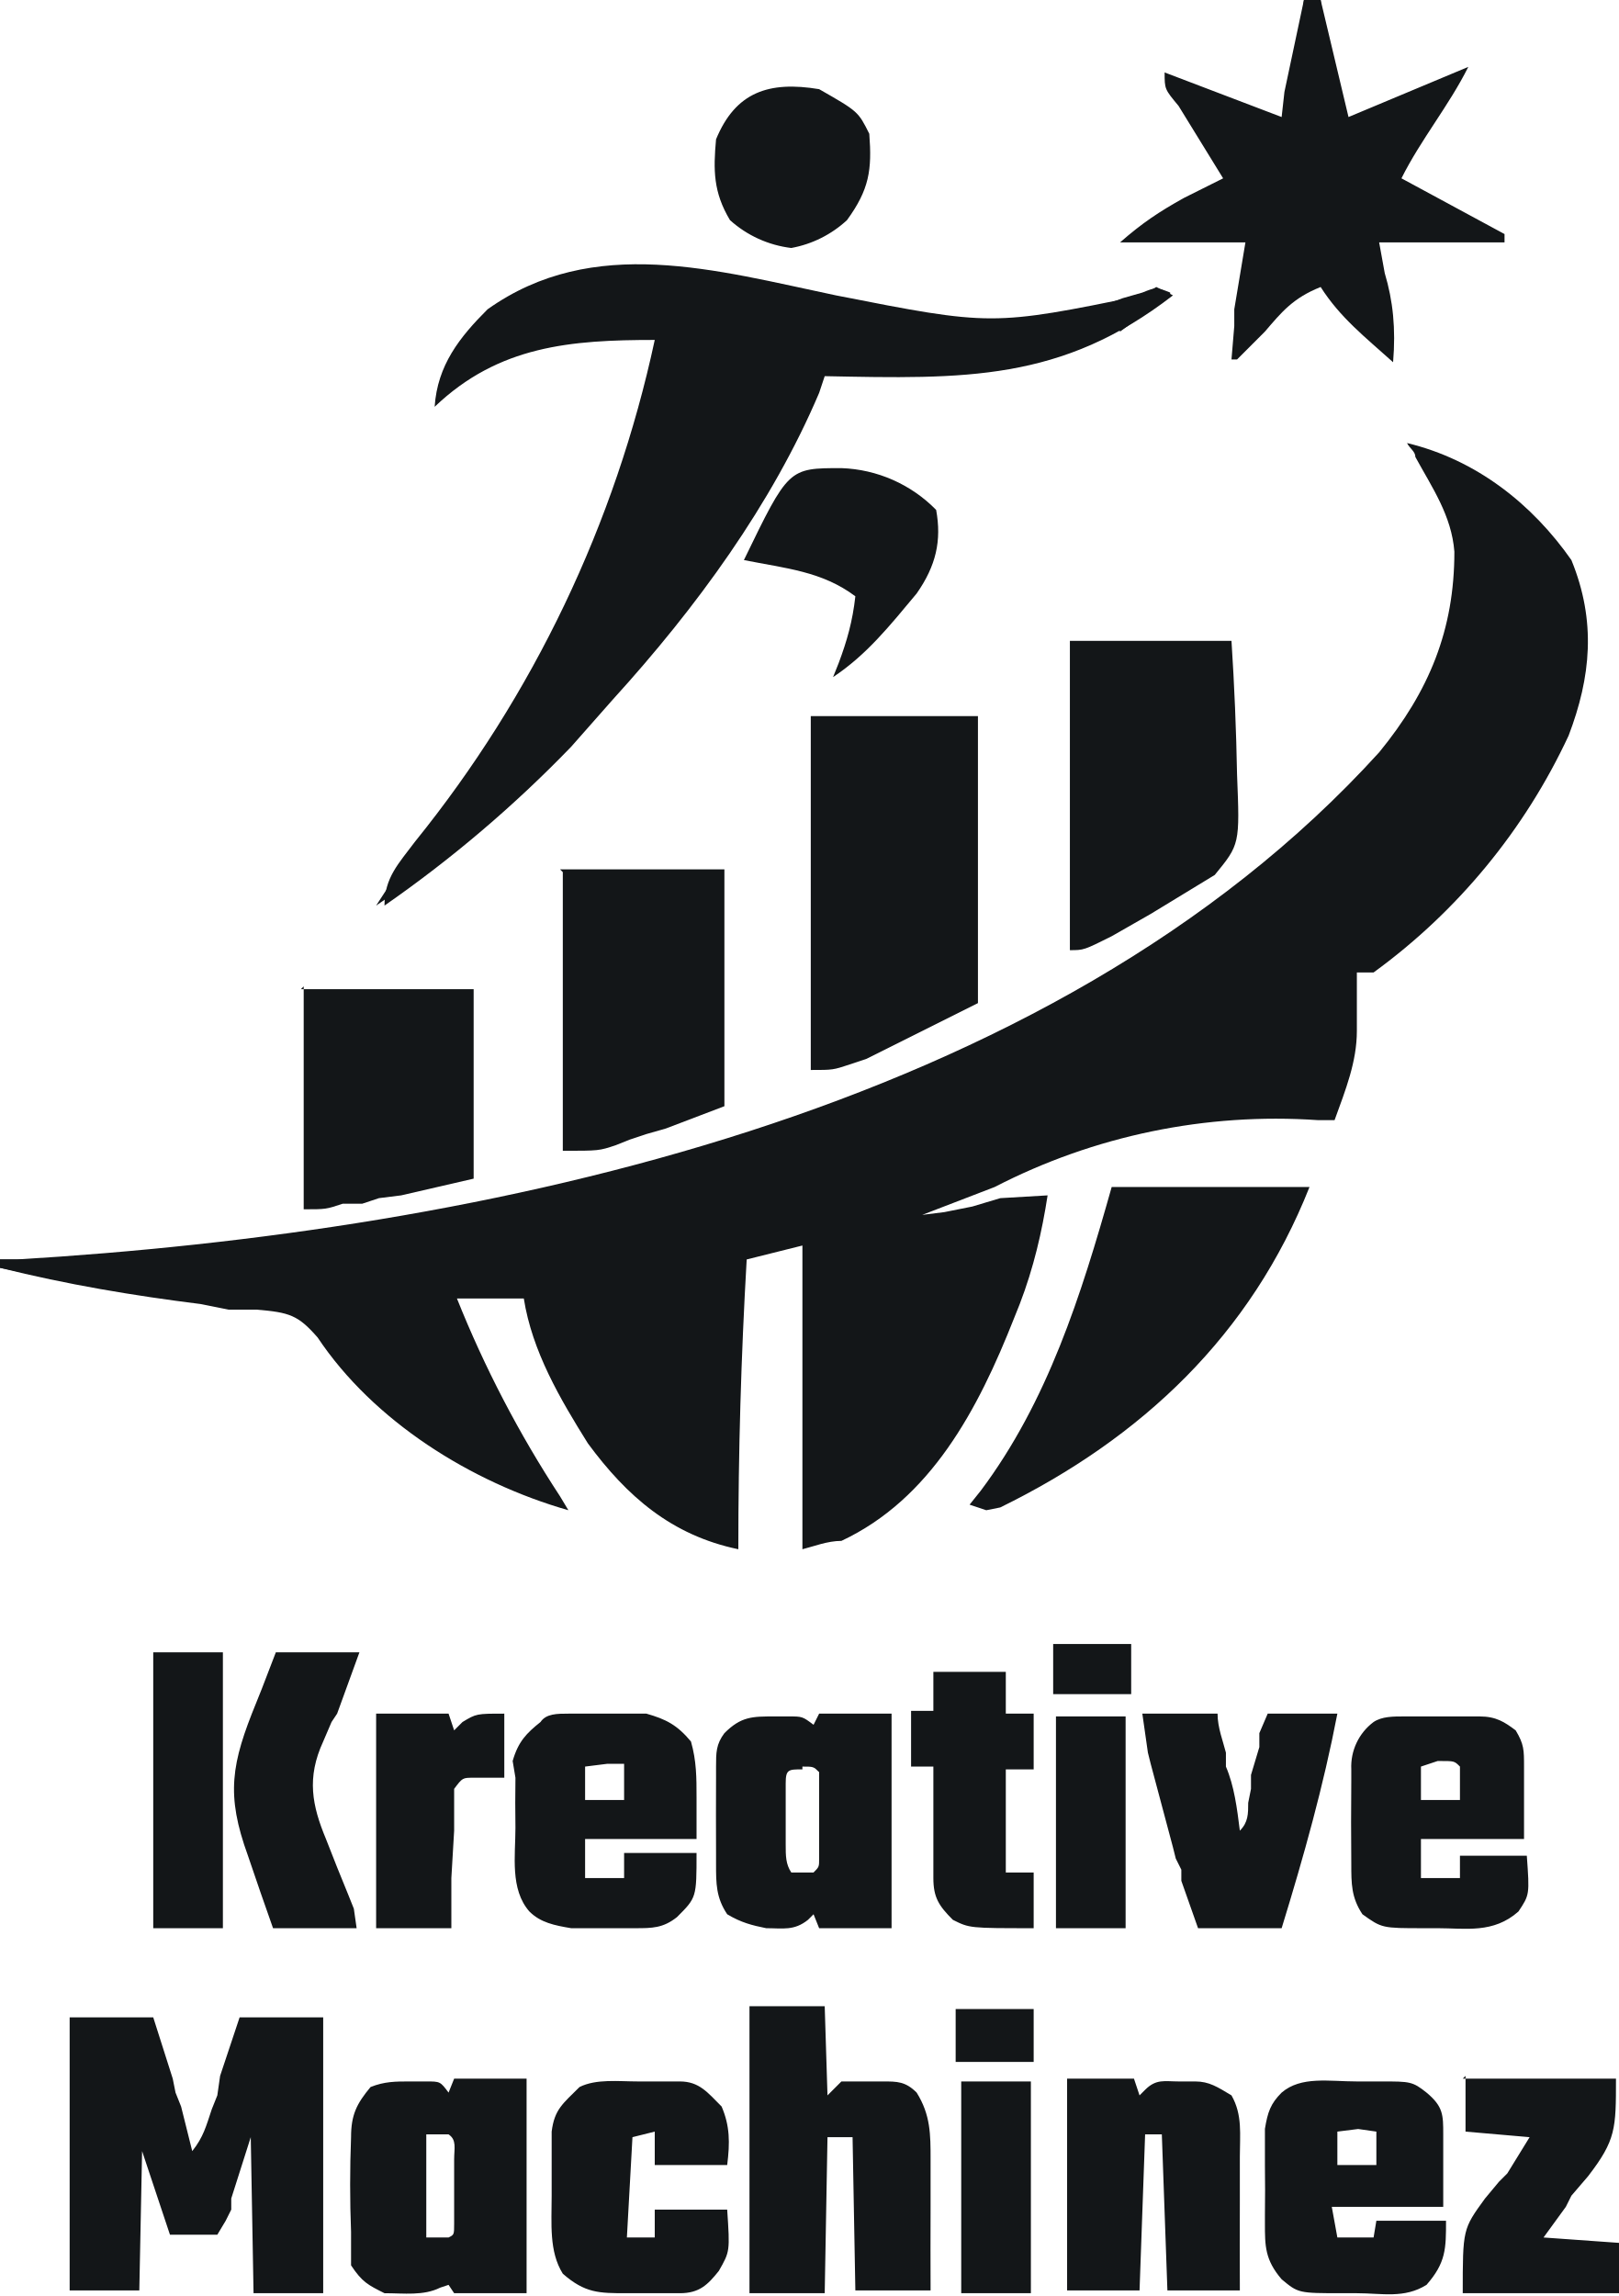
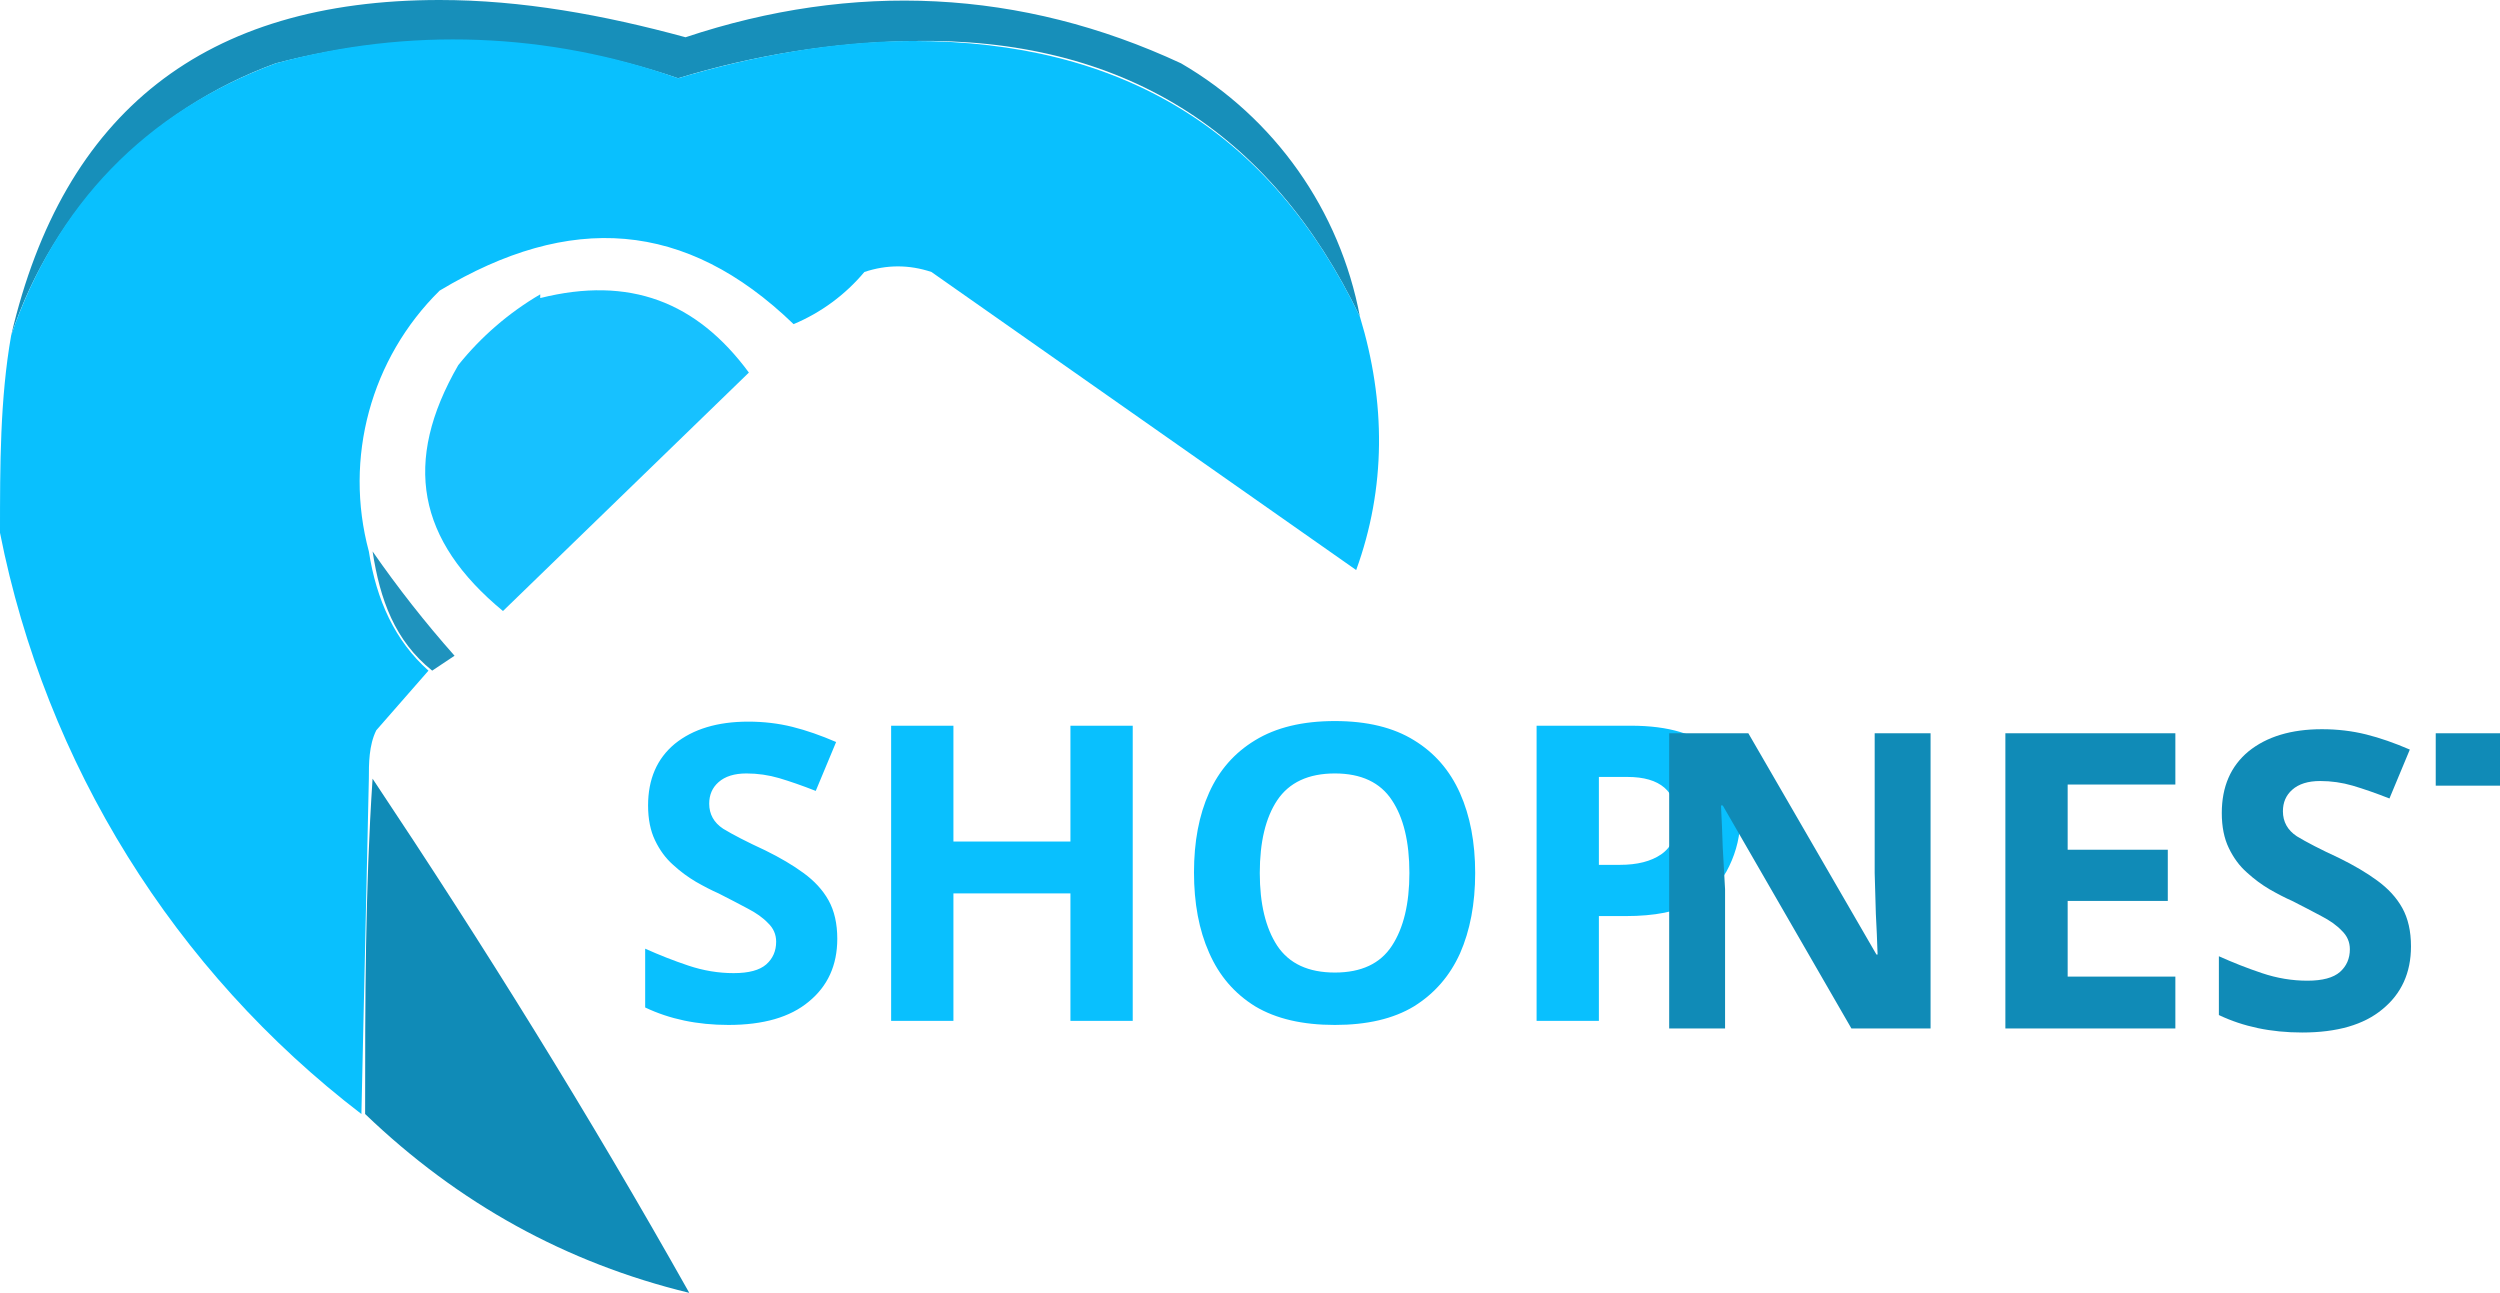
- <svg xmlns="http://www.w3.org/2000/svg" xml:space="preserve" viewBox="0 0 58.1 82.4">
-   <g fill="#131618" style="mix-blend-mode:normal">
-     <path d="M2.5 72.4h3l.7 2.2.1.5.2.5.1.4.3 1.2c.4-.5.5-.9.7-1.5l.2-.5.1-.7.2-.6.5-1.5h3v9.9H9.1L9 76.7l-.7 2.2v.4l-.2.4-.3.5H6.1l-1-3-.1 5H2.5v-9.8zM27 72h2.6l.1 3.2.5-.5h1.5c.5 0 .8 0 1.2.4.5.8.5 1.5.5 2.4v1.7a385 385 0 0 0 0 3h-2.7l-.1-5.5h-.9l-.1 5.6h-2.7V72zm-10.7 2.6-.2.5c-.3-.4-.3-.4-.8-.4h-.6c-.5 0-.9 0-1.4.2-.5.6-.7 1-.7 1.8a44 44 0 0 0 0 3.4v1.2c.4.6.6.7 1.2 1 .7 0 1.4.1 2-.2l.3-.1.2.3h2.6v-7.7zm-1 2h.8c.3.2.2.5.2.9v2.3c0 .4 0 .4-.2.5h-.8zm34.4-1.9h-1c-1 0-2-.2-2.7.4-.4.4-.5.7-.6 1.3v1.3a66.6 66.6 0 0 1 0 1.8v.3c0 .8 0 1.3.6 2 .6.5.6.5 2.2.5h.5c.9 0 1.7.2 2.5-.3.7-.8.7-1.3.7-2.3h-2.5l-.1.6H48l-.2-1.1h4v-2.6c0-.7 0-1-.6-1.5-.5-.4-.6-.4-1.6-.4zm-1 1.7.7.1v1.2H48v-1.2l.8-.1zm-10.4-1.8h2.4l.2.6.2-.2c.4-.4.7-.3 1.2-.3h.6c.5 0 .8.2 1.3.5.4.7.3 1.4.3 2.2V79a450.7 450.7 0 0 0 0 3.2h-2.6l-.2-5.6h-.6l-.2 5.6h-2.6v-7.7zm-15.4.1h1.5c.7 0 1 .4 1.5.9.3.7.3 1.3.2 2.1h-2.6v-1.2l-.8.2-.2 3.6h1v-1h2.6c.1 1.5.1 1.5-.3 2.2-.4.5-.7.8-1.4.8h-1.9c-1 0-1.5 0-2.3-.7-.5-.8-.4-1.8-.4-2.8v-2.3c.1-.8.4-1 1-1.6.6-.3 1.4-.2 2.1-.2zm29.6-.1H58c0 1.8 0 2.2-1 3.5l-.6.7-.2.4-.8 1.1 2.8.2v1.8h-5.7c0-2.3 0-2.3.8-3.4l.5-.6.3-.3.8-1.3-2.3-.2v-2zm-18 .1H37v7.6h-2.5v-7.6zm-.2-2.6h2.8V74h-2.8v-1.8zm-4.9-10.6-.2.4c-.4-.3-.4-.3-.9-.3h-.5c-.8 0-1.2 0-1.8.6-.3.4-.3.7-.3 1.2v.4a318.9 318.9 0 0 0 0 2.7v.4c0 .7 0 1.2.4 1.8.5.3.9.4 1.4.5.6 0 1 .1 1.5-.3l.2-.2.2.5H32v-7.7Zm-.6 1.9c.4 0 .4 0 .6.2v3.1c0 .3 0 .3-.2.5h-.8c-.2-.3-.2-.6-.2-1V64c0-.5.1-.5.6-.5zm-8.4-1.9c-.4 0-.8 0-1 .3-.5.4-.8.7-1 1.4l.1.6a59.4 59.4 0 0 0 0 1.8c0 1-.2 2.2.5 3 .4.4.9.5 1.5.6h2.3c.6 0 1 0 1.5-.4.7-.7.7-.7.7-2.3h-2.6v.9H21V66h4v-1.5c0-.7 0-1.3-.2-2-.5-.6-.9-.8-1.6-1h-2.8zm1.4 1.8h.6v1.3H21v-1.2l.8-.1zm28.6-1.7c-.4 0-.8 0-1.1.2a2 2 0 0 0-.8 1.7v.4a150.3 150.3 0 0 0 0 3c0 .7 0 1.2.4 1.8.7.5.7.5 2.2.5h.5c1 0 2 .2 2.9-.6.4-.6.4-.6.3-2h-2.4v.8H51V66h3.7v-2.6c0-.6 0-.8-.3-1.3-.4-.3-.7-.5-1.3-.5h-2.8zm1.3 1.6c.5 0 .5 0 .7.2v1.2H51v-1.2l.6-.2zM41 61.5h2.7c0 .5.2 1 .3 1.4v.5c.3.7.4 1.5.5 2.3.3-.3.3-.6.3-1l.1-.5v-.5l.3-1v-.5l.3-.7H48c-.5 2.6-1.2 5.1-2 7.7h-3l-.6-1.7v-.4l-.2-.4-.1-.4a756.2 756.2 0 0 1-.8-3l-.1-.4-.2-1.4zM33.5 60h2.6v1.5h1v2h-1v3.7h1v2c-2.3 0-2.3 0-2.9-.3-.5-.5-.7-.8-.7-1.5v-4h-.8v-2h.8V60zm-23.6-.7h3l-.8 2.2-.2.3-.3.7c-.6 1.3-.4 2.3.1 3.5a99.5 99.5 0 0 0 .8 2l.2.5.1.7h-3a185.9 185.9 0 0 1-.9-2.6c-.8-2.2-.6-3.3.3-5.5l.2-.5.5-1.3zm-4.4 0H8v9.9H5.5v-9.9zm8 2.2h2.6l.2.6.3-.3c.5-.3.5-.3 1.5-.3v2.3H17c-.4 0-.4 0-.7.4v1.5a162.5 162.5 0 0 0-.1 1.7v1.8h-2.7v-7.7zm24.5.1h2.4v7.6h-2.5v-7.6zm-.2-2.6h2.8v1.8h-2.8V59zm12.7-43.1c2.5.6 4.5 2.2 5.9 4.2.9 2.2.7 4.2-.1 6.3a22 22 0 0 1-7 8.5h-.6V37c0 1.1-.4 2.1-.8 3.2h-.6a22 22 0 0 0-11.6 2.4l-2.6 1 .8-.1 1-.2 1-.3 1.7-.1c-.2 1.3-.5 2.6-1 3.9l-.2.5c-1.3 3.3-3 6.5-6.2 8-.5 0-1 .2-1.4.3V44.7l-2 .5a178 178 0 0 0-.3 10.4c-2.4-.5-4-1.9-5.4-3.8-1-1.6-2-3.3-2.3-5.2h-2.4a40 40 0 0 0 3.7 7.1l.3.5c-3.5-1-7-3.2-9-6.2-.7-.8-1-.9-2.2-1h-1l-1-.2c-2.4-.3-4.8-.7-7.2-1.3v-.3h.6c16.7-1 37.1-5.2 48.9-18.2 1.8-2.2 2.7-4.4 2.7-7.2-.1-1.3-.8-2.3-1.4-3.4 0-.2-.2-.3-.3-.5zM30 10.6c5.6 1.1 5.6 1.1 11 0l.5-.3.6.3c-4 3.1-7.5 3-12.5 2.9l-.2.6c-1.7 4-4.4 7.7-7.4 11l-1.5 1.7a45 45 0 0 1-6.7 5.7c0-1 .5-1.5 1.1-2.3a43 43 0 0 0 8.6-18c-3 0-5.6.2-7.9 2.4.1-1.5.9-2.5 1.9-3.5 3.8-2.7 8.2-1.4 12.5-.5z" />
-     <path d="M29.1 25.7h6V36l-4 2-.6.2c-.6.2-.6.2-1.4.2V25.7zM46.8 0h.6l1 4.2 4.3-1.8C52 3.8 51 5 50.3 6.4l3.7 2v.3h-4.5l.2 1.1c.3 1 .4 2 .3 3.2-1-.9-1.9-1.6-2.6-2.7-1 .4-1.4.9-2 1.6l-1 1h-.2l.1-1.2v-.6l.4-2.4h-4.5c.8-.7 1.4-1.1 2.3-1.6l.8-.4.6-.3-1.6-2.6c-.5-.6-.5-.6-.5-1.2L46 4.2l.1-.9.7-3.3zm-8.4 23h5.8a103.1 103.1 0 0 1 .2 4.8c.1 2.5.1 2.5-.8 3.6l-2.3 1.4-1.4.8c-1 .5-1 .5-1.5.5v-11zM40 42.6h7c-2.1 5.3-6 9-11.1 11.5l-.5.1-.6-.2.4-.5c2.4-3.2 3.6-7 4.7-10.9zM20.1 31.2H26v8.5l-2.1.8-.7.2-.6.2-.5.2c-.6.2-.6.2-1.9.2v-10zm-9.3 4.3H17v6.8l-2.6.6-.8.1-.6.2h-.7c-.6.2-.6.2-1.4.2v-8zM29.4 3.2c1.4.8 1.4.8 1.8 1.6.1 1.3 0 2-.8 3.1a4 4 0 0 1-2 1 4 4 0 0 1-2.2-1c-.6-1-.6-1.8-.5-2.9.7-1.7 1.9-2.1 3.7-1.8zm.8 13.6a5 5 0 0 1 3.4 1.5c.2 1.1 0 2-.7 3-1 1.2-1.8 2.2-3 3l.2-.5c.3-.8.5-1.5.6-2.4-1.2-.9-2.5-1-4-1.3 1.6-3.3 1.6-3.3 3.5-3.3z" />
-     <path d="m42 10.6-1.8 1.3-.2-.5-.8-.3 1.1-.4.7-.2c.5-.2.5-.2 1 0zM0 45.2h2.6l-.2.8-2.4-.5v-.3zm14.8-14.8.3 1-1.6 1.1 1.3-2zM46.8 0h.6l.2 1.9-1-.3.2-1.6z" />
+ <svg xmlns="http://www.w3.org/2000/svg" xml:space="preserve" viewBox="0 0 67.1 34.7">
+   <g fill-rule="evenodd" clip-rule="evenodd" image-rendering="optimizeQuality" shape-rendering="geometricPrecision" text-rendering="geometricPrecision">
+     <path fill="#178fba" d="M36.5 8.5c-2.4-5-6.4-7.5-12-7.4a23 23 0 0 0-6.3 1 18.7 18.7 0 0 0-10.8-.4A11.7 11.7 0 0 0 .3 9c1.4-6 5.2-9 11.5-9 2.2 0 4.4.4 6.6 1 4.5-1.5 9-1.3 13.3.7a10 10 0 0 1 4.8 6.8z" />
+     <path fill="#09c0fe" d="M36.5 8.5c.7 2.3.7 4.6-.1 6.8L25 7.3c-.6-.2-1.2-.2-1.8 0a5 5 0 0 1-1.9 1.4c-2.9-2.8-6-3-9.5-.9a7.2 7.2 0 0 0-1.9 7c.2 1.3.7 2.4 1.6 3.2l-1.4 1.6c-.2.4-.2.9-.2 1.3l-.2 9A26 26 0 0 1 0 14.3c0-1.8 0-3.6.3-5.3 1.2-3.5 3.6-6 7.1-7.3a18 18 0 0 1 10.8.4c2-.6 4.2-1 6.3-1 5.6 0 9.6 2.4 12 7.4z" />
+     <path fill="#17c1ff" d="M14.5 8c2.4-.6 4.2.1 5.6 2l-6.6 6.4c-2.3-1.9-2.7-4-1.2-6.6a8 8 0 0 1 2.2-1.9z" />
+     <path fill="#1f93be" d="M10 14.8a30 30 0 0 0 2.2 2.8l-.6.4c-1-.8-1.4-1.9-1.6-3.2z" />
+     <path fill="#108bb7" d="M10 20.9c3 4.5 5.8 9 8.5 13.8-3.3-.8-6.2-2.4-8.7-4.8 0-3 0-6 .2-9z" />
+   </g>
+   <g stroke-width="0" font-size="11.1">
+     <text xml:space="preserve" x="421.3" y="157" fill="#09c0fe" font-family="Elephant" style="-inkscape-font-specification:&quot;Elephant, Normal&quot;" transform="translate(-404.5 -129.6)">
+       <tspan x="421.3" y="157" font-family="Tw Cen MT" font-weight="700" style="-inkscape-font-specification:&quot;Tw Cen MT, Bold&quot;;font-variant-ligatures:normal;font-variant-caps:normal;font-variant-numeric:normal;font-variant-east-asian:normal">SHOP</tspan>
+     </text>
+     <text xml:space="preserve" x="448.3" y="157.2" fill="#108bb7" font-family="Tw Cen MT" font-weight="700" style="-inkscape-font-specification:&quot;Tw Cen MT, Bold&quot;;font-variant-ligatures:normal;font-variant-caps:normal;font-variant-numeric:normal;font-variant-east-asian:normal" transform="translate(-404.5 -129.6)">
+       <tspan x="448.3" y="157.2">NEST</tspan>
+     </text>
  </g>
</svg>
